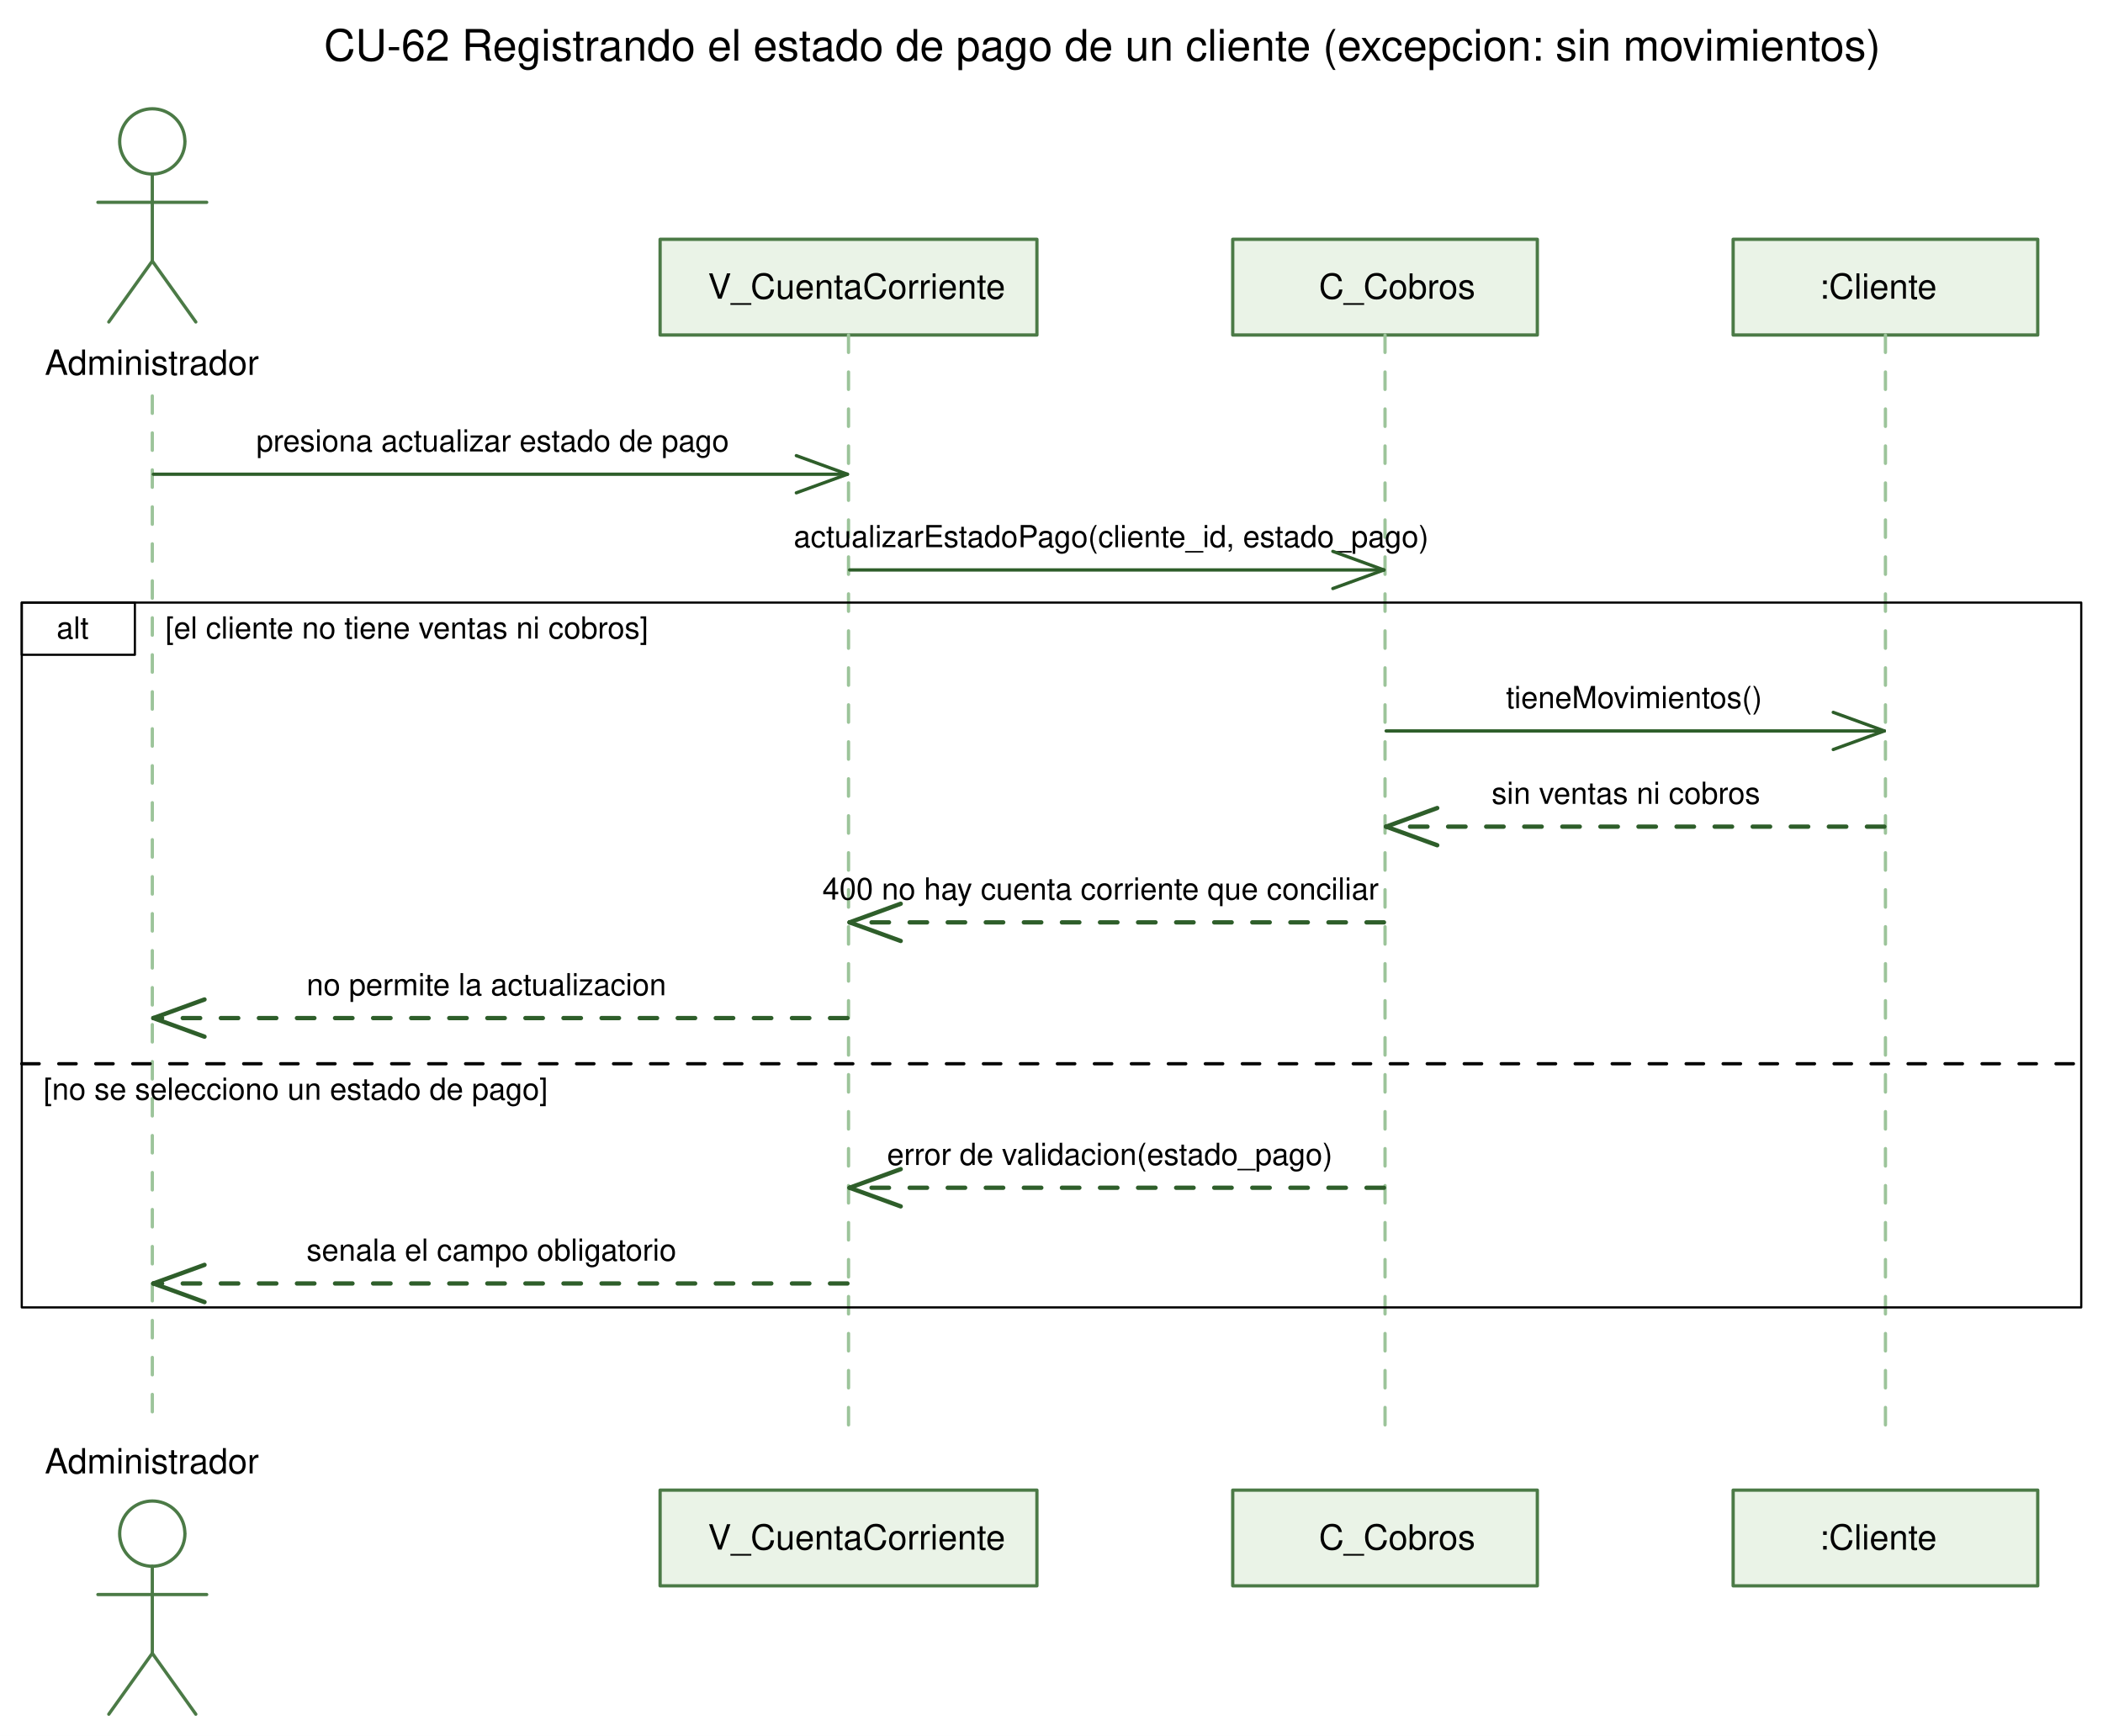
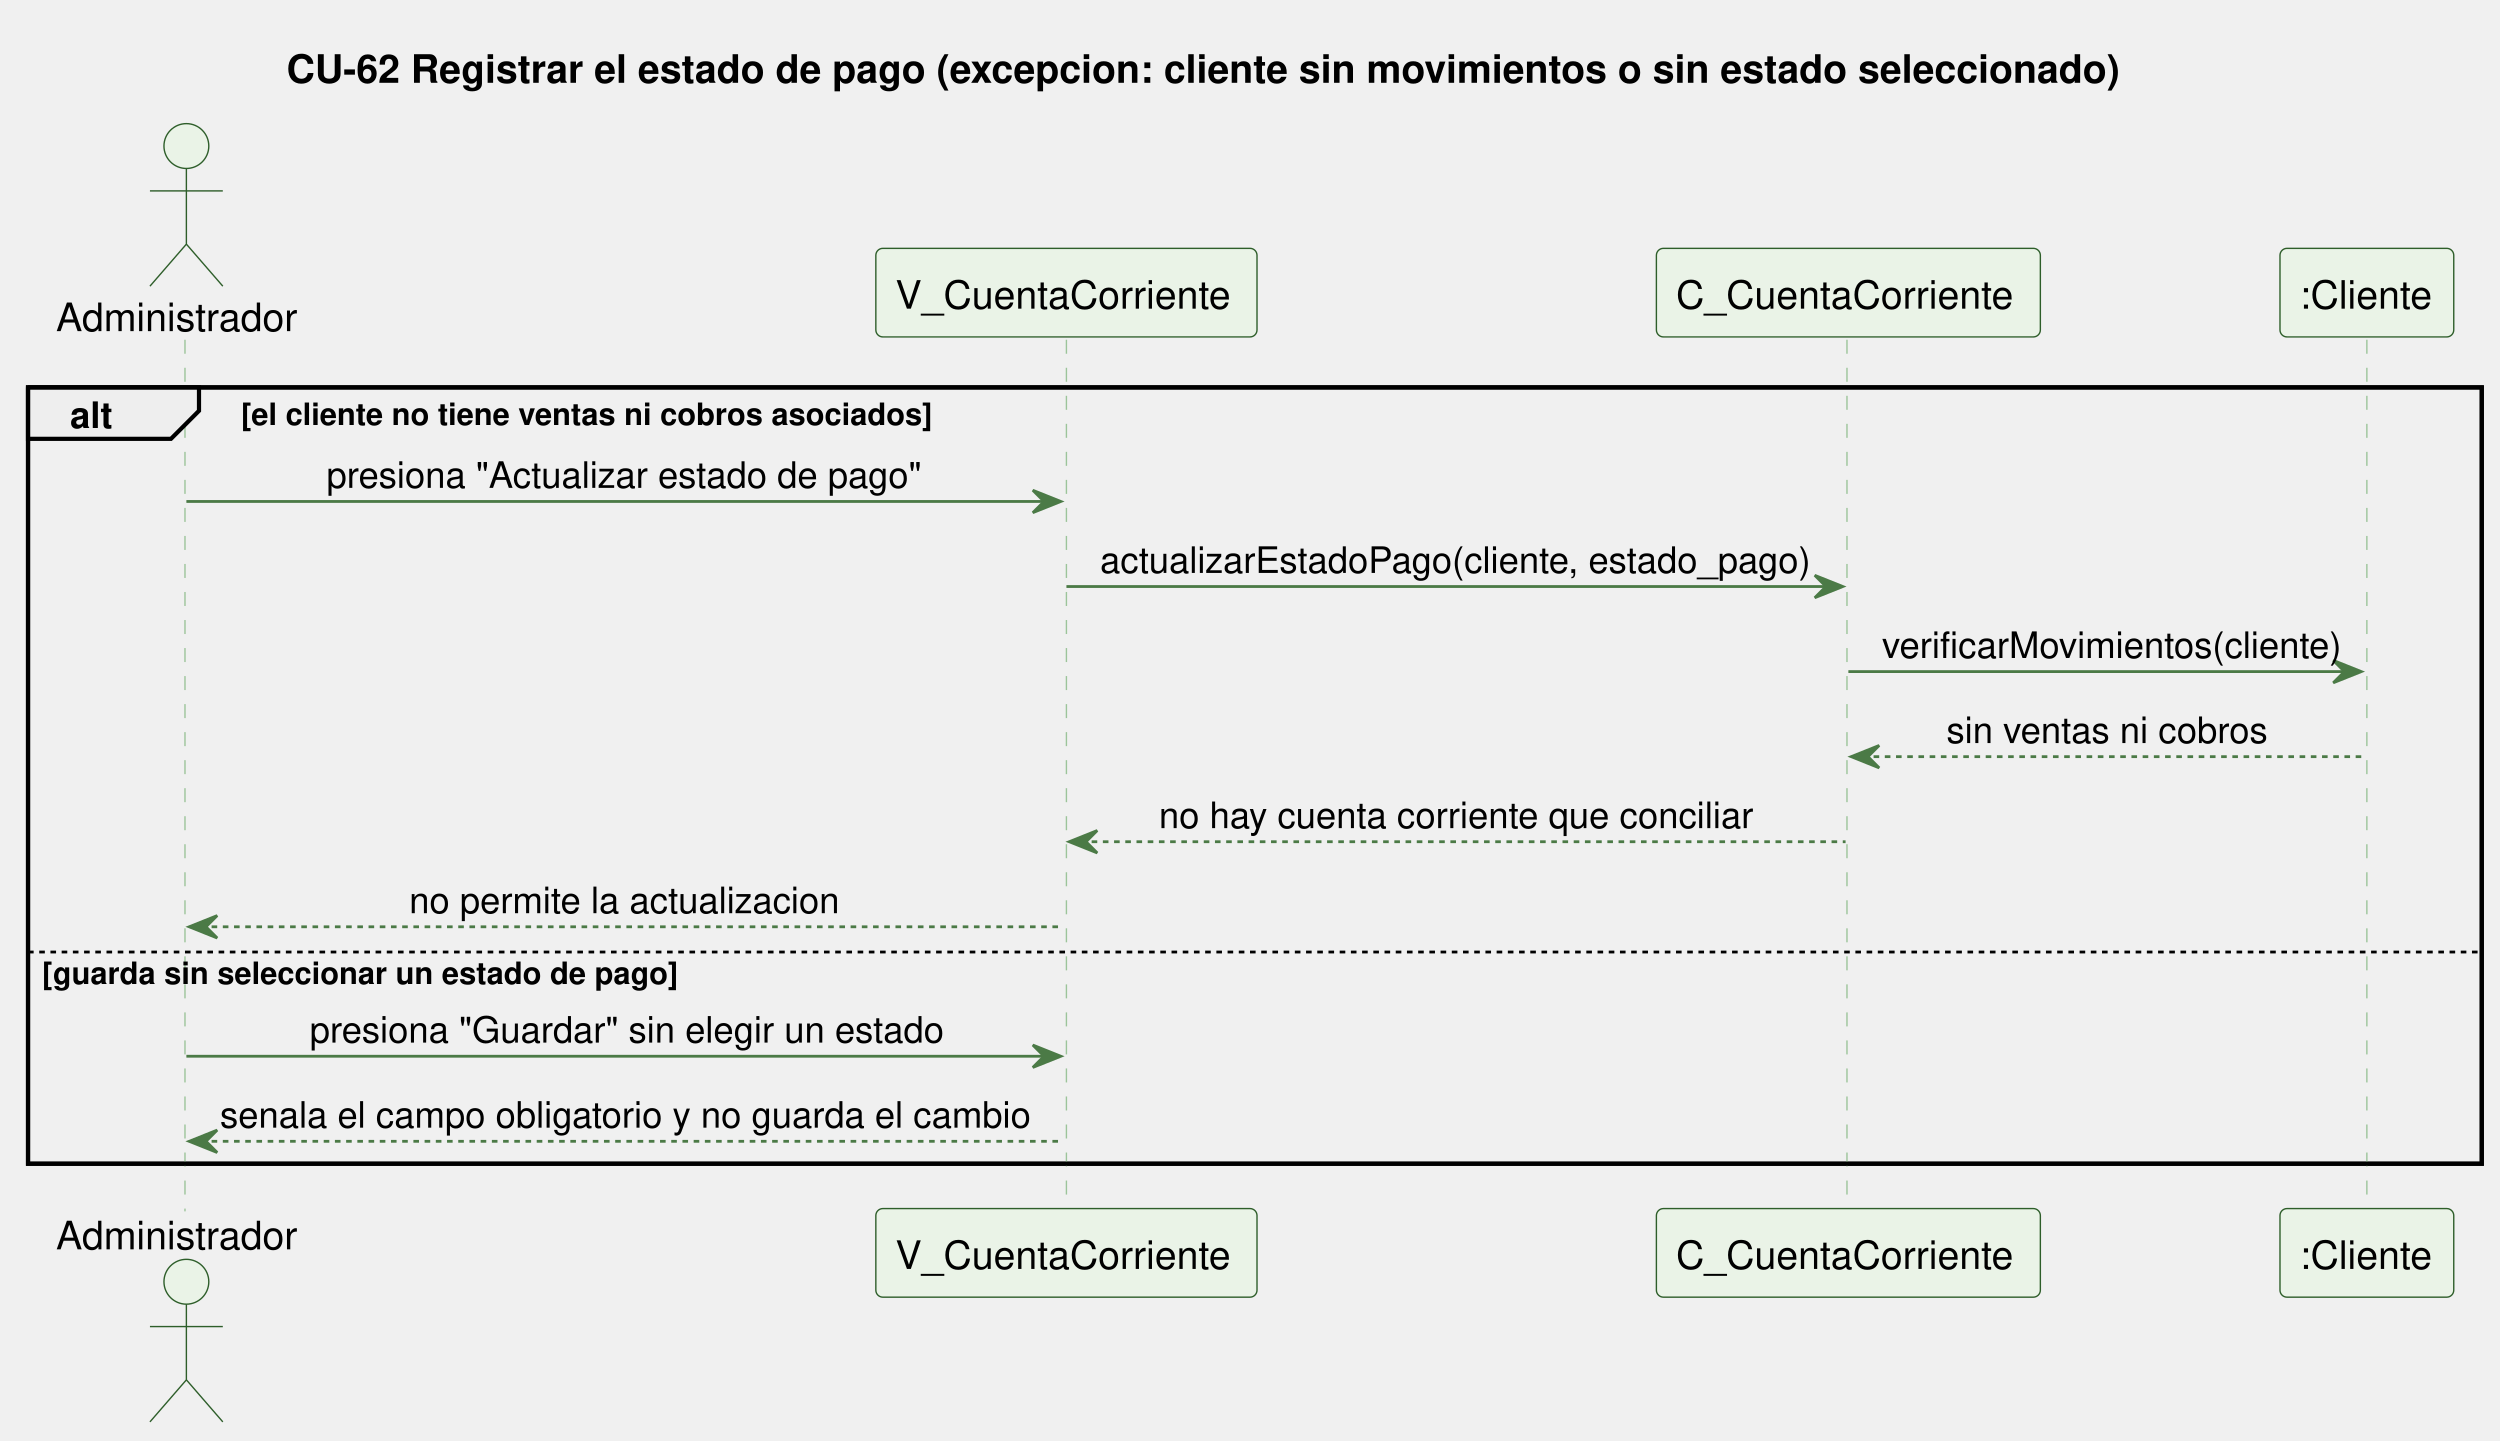
- <svg xmlns="http://www.w3.org/2000/svg" version="1.1" viewBox="0 0 966.6 798" width="966.6" height="798">
-   <defs>
-     <style class="style-fonts">
-       </style>
-   </defs>
-   <rect x="0" y="0" width="966.6" height="798" fill="#ffffff" />
-   <g transform="translate(148.9 10) rotate(0 359.0869 12.5)">
-     <text x="0" y="17.9" font-family="Helvetica, Segoe UI Emoji" font-size="20px" fill="#000000" text-anchor="start" style="white-space: pre;" direction="ltr" dominant-baseline="alphabetic">CU-62 Registrando el estado de pago de un cliente (excepcion: sin movimientos)</text>
-   </g>
-   <g stroke-linecap="round" transform="translate(55 50) rotate(0 15 15)">
-     <path d="M30 15 C30 15.87, 29.92 16.75, 29.77 17.6 C29.62 18.46, 29.39 19.31, 29.1 20.13 C28.8 20.95, 28.42 21.75, 27.99 22.5 C27.56 23.25, 27.05 23.98, 26.49 24.64 C25.93 25.31, 25.31 25.93, 24.64 26.49 C23.98 27.05, 23.25 27.56, 22.5 27.99 C21.75 28.42, 20.95 28.8, 20.13 29.1 C19.31 29.39, 18.46 29.62, 17.6 29.77 C16.75 29.92, 15.87 30, 15 30 C14.13 30, 13.25 29.92, 12.4 29.77 C11.54 29.62, 10.69 29.39, 9.87 29.1 C9.05 28.8, 8.25 28.42, 7.5 27.99 C6.75 27.56, 6.02 27.05, 5.36 26.49 C4.69 25.93, 4.07 25.31, 3.51 24.64 C2.95 23.98, 2.44 23.25, 2.01 22.5 C1.58 21.75, 1.2 20.95, 0.9 20.13 C0.61 19.31, 0.38 18.46, 0.23 17.6 C0.08 16.75, 0 15.87, 0 15 C0 14.13, 0.08 13.25, 0.23 12.4 C0.38 11.54, 0.61 10.69, 0.9 9.87 C1.2 9.05, 1.58 8.25, 2.01 7.5 C2.44 6.75, 2.95 6.02, 3.51 5.36 C4.07 4.69, 4.69 4.07, 5.36 3.51 C6.02 2.95, 6.75 2.44, 7.5 2.01 C8.25 1.58, 9.05 1.2, 9.87 0.9 C10.69 0.61, 11.54 0.38, 12.4 0.23 C13.25 0.08, 14.13 0, 15 0 C15.87 0, 16.75 0.08, 17.6 0.23 C18.46 0.38, 19.31 0.61, 20.13 0.9 C20.95 1.2, 21.75 1.58, 22.5 2.01 C23.25 2.44, 23.98 2.95, 24.64 3.51 C25.31 4.07, 25.93 4.69, 26.49 5.36 C27.05 6.02, 27.56 6.75, 27.99 7.5 C28.42 8.25, 28.8 9.05, 29.1 9.87 C29.39 10.69, 29.62 11.54, 29.77 12.4 C29.92 13.25, 29.96 14.57, 30 15 C30.04 15.43, 30.04 14.57, 30 15" stroke="#4B7A46" stroke-width="1.5" fill="none" />
-   </g>
-   <g stroke-linecap="round">
-     <g transform="translate(70 80) rotate(0 0.005 20)">
-       <path d="M0 0 C0 8.66, 0 17.32, 0.01 40 M0 0 C0 12.48, 0.01 24.96, 0.01 40" stroke="#4B7A46" stroke-width="1.5" fill="none" />
-     </g>
-   </g>
-   <mask />
-   <g stroke-linecap="round">
-     <g transform="translate(45 93) rotate(0 25 0)">
-       <path d="M0 0 C13.91 0, 27.83 0, 50 0 M0 0 C17.12 0, 34.25 0, 50 0" stroke="#4B7A46" stroke-width="1.5" fill="none" />
-     </g>
-   </g>
-   <mask />
-   <g stroke-linecap="round">
-     <g transform="translate(50 148) rotate(0 10 -14)">
-       <path d="M0 0 C7.69 -10.77, 15.38 -21.54, 20 -28 M0 0 C6.71 -9.39, 13.41 -18.78, 20 -28" stroke="#4B7A46" stroke-width="1.5" fill="none" />
-     </g>
-   </g>
-   <mask />
-   <g stroke-linecap="round">
-     <g transform="translate(70 120) rotate(0 10 14)">
-       <path d="M0 0 C4.14 5.8, 8.29 11.6, 20 28 M0 0 C7.06 9.89, 14.13 19.78, 20 28" stroke="#4B7A46" stroke-width="1.5" fill="none" />
-     </g>
-   </g>
-   <mask />
-   <g transform="translate(20.6 158) rotate(0 49.35156 10)">
-     <text x="0" y="14.32" font-family="Helvetica, Segoe UI Emoji" font-size="16px" fill="#000000" text-anchor="start" style="white-space: pre;" direction="ltr" dominant-baseline="alphabetic">Administrador</text>
-   </g>
-   <g stroke-linecap="round" transform="translate(303.4 110) rotate(0 86.6 22)">
-     <path d="M0 0 L173.2 0 L173.2 44 L0 44" stroke="none" stroke-width="0" fill="#EAF3E7" />
-     <path d="M0 0 C54.69 0, 109.38 0, 173.2 0 M0 0 C44.77 0, 89.54 0, 173.2 0 M173.2 0 C173.2 9.64, 173.2 19.27, 173.2 44 M173.2 0 C173.2 10.82, 173.2 21.65, 173.2 44 M173.2 44 C124.49 44, 75.77 44, 0 44 M173.2 44 C135.9 44, 98.6 44, 0 44 M0 44 C0 27.19, 0 10.37, 0 0 M0 44 C0 27.59, 0 11.17, 0 0" stroke="#4B7A46" stroke-width="1.5" fill="none" />
-   </g>
-   <g transform="translate(325.4 123) rotate(0 68.48438 10)">
-     <text x="0" y="14.32" font-family="Helvetica, Segoe UI Emoji" font-size="16px" fill="#000000" text-anchor="start" style="white-space: pre;" direction="ltr" dominant-baseline="alphabetic">V_CuentaCorriente</text>
-   </g>
-   <g stroke-linecap="round" transform="translate(566.6 110) rotate(0 70 22)">
-     <path d="M0 0 L140 0 L140 44 L0 44" stroke="none" stroke-width="0" fill="#EAF3E7" />
-     <path d="M0 0 C45 0, 90.01 0, 140 0 M0 0 C40.88 0, 81.76 0, 140 0 M140 0 C140 12.46, 140 24.92, 140 44 M140 0 C140 15.22, 140 30.45, 140 44 M140 44 C89.67 44, 39.33 44, 0 44 M140 44 C92.82 44, 45.65 44, 0 44 M0 44 C0 31.14, 0 18.28, 0 0 M0 44 C0 30.97, 0 17.94, 0 0" stroke="#4B7A46" stroke-width="1.5" fill="none" />
-   </g>
-   <g transform="translate(606.2 123) rotate(0 36.01562 10)">
-     <text x="0" y="14.32" font-family="Helvetica, Segoe UI Emoji" font-size="16px" fill="#000000" text-anchor="start" style="white-space: pre;" direction="ltr" dominant-baseline="alphabetic">C_Cobros</text>
-   </g>
-   <g stroke-linecap="round" transform="translate(796.6 110) rotate(0 70 22)">
-     <path d="M0 0 L140 0 L140 44 L0 44" stroke="none" stroke-width="0" fill="#EAF3E7" />
-     <path d="M0 0 C31.6 0, 63.21 0, 140 0 M0 0 C37.47 0, 74.95 0, 140 0 M140 0 C140 16.61, 140 33.22, 140 44 M140 0 C140 10.16, 140 20.33, 140 44 M140 44 C107.03 44, 74.06 44, 0 44 M140 44 C99.52 44, 59.05 44, 0 44 M0 44 C0 27.77, 0 11.55, 0 0 M0 44 C0 26.7, 0 9.39, 0 0" stroke="#4B7A46" stroke-width="1.5" fill="none" />
-   </g>
-   <g transform="translate(836.2 123) rotate(0 27.125 10)">
-     <text x="0" y="14.32" font-family="Helvetica, Segoe UI Emoji" font-size="16px" fill="#000000" text-anchor="start" style="white-space: pre;" direction="ltr" dominant-baseline="alphabetic">:Cliente</text>
-   </g>
-   <g stroke-linecap="round">
-     <g transform="translate(70 182) rotate(0 0.005 236.5)">
-       <path d="M0 0 C0 126.54, 0.01 253.07, 0.01 473" stroke="#9CC49A" stroke-width="1.5" fill="none" stroke-dasharray="8 9" />
-     </g>
-   </g>
-   <mask />
-   <g stroke-linecap="round">
-     <g transform="translate(390 154) rotate(0 0.005 250.5)">
-       <path d="M0 0 C0 165.4, 0.01 330.8, 0.01 501" stroke="#9CC49A" stroke-width="1.5" fill="none" stroke-dasharray="8 9" />
-     </g>
-   </g>
-   <mask />
-   <g stroke-linecap="round">
-     <g transform="translate(636.6 154) rotate(0 0.005 250.5)">
-       <path d="M0 0 C0 140.52, 0.01 281.04, 0.01 501" stroke="#9CC49A" stroke-width="1.5" fill="none" stroke-dasharray="8 9" />
-     </g>
-   </g>
-   <mask />
-   <g stroke-linecap="round">
-     <g transform="translate(866.6 154) rotate(0 0.005 250.5)">
-       <path d="M0 0 C0 143.92, 0.01 287.84, 0.01 501" stroke="#9CC49A" stroke-width="1.5" fill="none" stroke-dasharray="8 9" />
-     </g>
-   </g>
-   <mask />
-   <g transform="translate(117.8 195) rotate(0 108.9648 8.75)">
-     <text x="0" y="12.53" font-family="Helvetica, Segoe UI Emoji" font-size="14px" fill="#000000" text-anchor="start" style="white-space: pre;" direction="ltr" dominant-baseline="alphabetic">presiona actualizar estado de pago</text>
-   </g>
-   <g stroke-linecap="round">
-     <g transform="translate(70.5 218) rotate(0 159.5 0)">
-       <path d="M0 0 C76.55 0, 153.09 0, 319 0 M0 0 C82.97 0, 165.93 0, 319 0" stroke="#2E5E2A" stroke-width="1.5" fill="none" />
-     </g>
-     <g transform="translate(70.5 218) rotate(0 159.5 0)">
-       <path d="M295.51 8.55 C301.14 6.5, 306.78 4.45, 319 0 M295.51 8.55 C301.62 6.33, 307.73 4.1, 319 0" stroke="#2E5E2A" stroke-width="1.5" fill="none" />
-     </g>
-     <g transform="translate(70.5 218) rotate(0 159.5 0)">
-       <path d="M295.51 -8.55 C301.14 -6.5, 306.78 -4.45, 319 0 M295.51 -8.55 C301.62 -6.33, 307.73 -4.1, 319 0" stroke="#2E5E2A" stroke-width="1.5" fill="none" />
-     </g>
-   </g>
-   <mask />
-   <g transform="translate(364.8 239) rotate(0 146.7095 8.75)">
-     <text x="0" y="12.53" font-family="Helvetica, Segoe UI Emoji" font-size="14px" fill="#000000" text-anchor="start" style="white-space: pre;" direction="ltr" dominant-baseline="alphabetic">actualizarEstadoPago(cliente_id, estado_pago)</text>
-   </g>
-   <g stroke-linecap="round">
-     <g transform="translate(390.5 262) rotate(0 122.8 0)">
-       <path d="M0 0 C96.35 0, 192.71 0, 245.6 0 M0 0 C65.57 0, 131.15 0, 245.6 0" stroke="#2E5E2A" stroke-width="1.5" fill="none" />
-     </g>
-     <g transform="translate(390.5 262) rotate(0 122.8 0)">
-       <path d="M222.11 8.55 C231.32 5.2, 240.54 1.84, 245.6 0 M222.11 8.55 C228.38 6.27, 234.65 3.98, 245.6 0" stroke="#2E5E2A" stroke-width="1.5" fill="none" />
-     </g>
-     <g transform="translate(390.5 262) rotate(0 122.8 0)">
-       <path d="M222.11 -8.55 C231.32 -5.2, 240.54 -1.84, 245.6 0 M222.11 -8.55 C228.38 -6.27, 234.65 -3.98, 245.6 0" stroke="#2E5E2A" stroke-width="1.5" fill="none" />
-     </g>
-   </g>
-   <mask />
-   <g stroke-linecap="round" transform="translate(10 277) rotate(0 473.3 162)">
-     <path d="M0 0 C246.32 0, 492.64 0, 946.6 0 M0 0 C348.96 0, 697.92 0, 946.6 0 M946.6 0 C946.6 69.25, 946.6 138.51, 946.6 324 M946.6 0 C946.6 88.07, 946.6 176.13, 946.6 324 M946.6 324 C640.65 324, 334.71 324, 0 324 M946.6 324 C603.09 324, 259.58 324, 0 324 M0 324 C0 209.33, 0 94.66, 0 0 M0 324 C0 243.95, 0 163.89, 0 0" stroke="#000000" stroke-width="1" fill="none" />
-   </g>
-   <g stroke-linecap="round" transform="translate(10 277) rotate(0 26 12)">
-     <path d="M0 0 C19.75 0, 39.5 0, 52 0 M0 0 C14.8 0, 29.6 0, 52 0 M52 0 C52 9.17, 52 18.34, 52 24 M52 0 C52 6.79, 52 13.58, 52 24 M52 24 C36.01 24, 20.02 24, 0 24 M52 24 C32.35 24, 12.7 24, 0 24 M0 24 C0 16.59, 0 9.18, 0 0 M0 24 C0 15.23, 0 6.45, 0 0" stroke="#000000" stroke-width="1" fill="none" />
-   </g>
-   <g transform="translate(26 281) rotate(0 7.393066 8.75)">
-     <text x="0" y="12.53" font-family="Helvetica, Segoe UI Emoji" font-size="14px" fill="#000000" text-anchor="start" style="white-space: pre;" direction="ltr" dominant-baseline="alphabetic">alt</text>
-   </g>
-   <g transform="translate(76 281) rotate(0 111.2891 8.75)">
-     <text x="0" y="12.53" font-family="Helvetica, Segoe UI Emoji" font-size="14px" fill="#000000" text-anchor="start" style="white-space: pre;" direction="ltr" dominant-baseline="alphabetic">[el cliente no tiene ventas ni cobros]</text>
-   </g>
-   <g transform="translate(692.2 313) rotate(0 59.13086 8.75)">
-     <text x="0" y="12.53" font-family="Helvetica, Segoe UI Emoji" font-size="14px" fill="#000000" text-anchor="start" style="white-space: pre;" direction="ltr" dominant-baseline="alphabetic">tieneMovimientos()</text>
-   </g>
-   <g stroke-linecap="round">
-     <g transform="translate(637.1 336) rotate(0 114.5 0)">
-       <path d="M0 0 C80.18 0, 160.36 0, 229 0 M0 0 C62.32 0, 124.65 0, 229 0" stroke="#2E5E2A" stroke-width="1.5" fill="none" />
-     </g>
-     <g transform="translate(637.1 336) rotate(0 114.5 0)">
-       <path d="M205.51 8.55 C213.73 5.56, 221.96 2.56, 229 0 M205.51 8.55 C211.9 6.22, 218.29 3.9, 229 0" stroke="#2E5E2A" stroke-width="1.5" fill="none" />
-     </g>
-     <g transform="translate(637.1 336) rotate(0 114.5 0)">
-       <path d="M205.51 -8.55 C213.73 -5.56, 221.96 -2.56, 229 0 M205.51 -8.55 C211.9 -6.22, 218.29 -3.9, 229 0" stroke="#2E5E2A" stroke-width="1.5" fill="none" />
-     </g>
-   </g>
-   <mask />
-   <g transform="translate(685.6 357) rotate(0 61.86523 8.75)">
-     <text x="0" y="12.53" font-family="Helvetica, Segoe UI Emoji" font-size="14px" fill="#000000" text-anchor="start" style="white-space: pre;" direction="ltr" dominant-baseline="alphabetic">sin ventas ni cobros</text>
-   </g>
-   <g stroke-linecap="round">
-     <g transform="translate(866.1 380) rotate(0 -114.5 0)">
-       <path d="M0 0 C-59.17 0, -118.34 0, -229 0" stroke="#2E5E2A" stroke-width="2" fill="none" stroke-dasharray="8 9.5" />
-     </g>
-     <g transform="translate(866.1 380) rotate(0 -114.5 0)">
-       <path d="M-205.51 -8.55 C-211.58 -6.34, -217.65 -4.13, -229 0" stroke="#2E5E2A" stroke-width="2" fill="none" />
-     </g>
-     <g transform="translate(866.1 380) rotate(0 -114.5 0)">
-       <path d="M-205.51 8.55 C-211.58 6.34, -217.65 4.13, -229 0" stroke="#2E5E2A" stroke-width="2" fill="none" />
-     </g>
-   </g>
-   <mask />
-   <g transform="translate(378 401) rotate(0 128.0269 8.75)">
-     <text x="0" y="12.53" font-family="Helvetica, Segoe UI Emoji" font-size="14px" fill="#000000" text-anchor="start" style="white-space: pre;" direction="ltr" dominant-baseline="alphabetic">400 no hay cuenta corriente que conciliar</text>
-   </g>
-   <g stroke-linecap="round">
-     <g transform="translate(636.1 424) rotate(0 -122.8 0)">
-       <path d="M0 0 C-66.8 0, -133.61 0, -245.6 0" stroke="#2E5E2A" stroke-width="2" fill="none" stroke-dasharray="8 9.5" />
-     </g>
-     <g transform="translate(636.1 424) rotate(0 -122.8 0)">
-       <path d="M-222.11 -8.55 C-228.5 -6.22, -234.89 -3.9, -245.6 0" stroke="#2E5E2A" stroke-width="2" fill="none" />
-     </g>
-     <g transform="translate(636.1 424) rotate(0 -122.8 0)">
-       <path d="M-222.11 8.55 C-228.5 6.22, -234.89 3.9, -245.6 0" stroke="#2E5E2A" stroke-width="2" fill="none" />
-     </g>
-   </g>
-   <mask />
-   <g transform="translate(140.9 445) rotate(0 82.87891 8.75)">
-     <text x="0" y="12.53" font-family="Helvetica, Segoe UI Emoji" font-size="14px" fill="#000000" text-anchor="start" style="white-space: pre;" direction="ltr" dominant-baseline="alphabetic">no permite la actualizacion</text>
-   </g>
-   <g stroke-linecap="round">
-     <g transform="translate(389.5 468) rotate(0 -159.5 0)">
-       <path d="M0 0 C-91.28 0, -182.56 0, -319 0" stroke="#2E5E2A" stroke-width="2" fill="none" stroke-dasharray="8 9.5" />
-     </g>
-     <g transform="translate(389.5 468) rotate(0 -159.5 0)">
-       <path d="M-295.51 -8.55 C-302.23 -6.1, -308.95 -3.66, -319 0" stroke="#2E5E2A" stroke-width="2" fill="none" />
-     </g>
-     <g transform="translate(389.5 468) rotate(0 -159.5 0)">
-       <path d="M-295.51 8.55 C-302.23 6.1, -308.95 3.66, -319 0" stroke="#2E5E2A" stroke-width="2" fill="none" />
-     </g>
-   </g>
-   <mask />
-   <g stroke-linecap="round">
-     <g transform="translate(10 489) rotate(0 473.3 0)">
-       <path d="M0 0 C338.31 0, 676.62 0, 946.6 0" stroke="#000000" stroke-width="1.5" fill="none" stroke-dasharray="8 9" />
-     </g>
-   </g>
-   <mask />
-   <g transform="translate(20 493) rotate(0 115.9751 8.75)">
-     <text x="0" y="12.53" font-family="Helvetica, Segoe UI Emoji" font-size="14px" fill="#000000" text-anchor="start" style="white-space: pre;" direction="ltr" dominant-baseline="alphabetic">[no se selecciono un estado de pago]</text>
-   </g>
-   <g transform="translate(407.7 523) rotate(0 102.7305 8.75)">
-     <text x="0" y="12.53" font-family="Helvetica, Segoe UI Emoji" font-size="14px" fill="#000000" text-anchor="start" style="white-space: pre;" direction="ltr" dominant-baseline="alphabetic">error de validacion(estado_pago)</text>
-   </g>
-   <g stroke-linecap="round">
-     <g transform="translate(636.1 546) rotate(0 -122.8 0)">
-       <path d="M0 0 C-51.49 0, -102.98 0, -245.6 0" stroke="#2E5E2A" stroke-width="2" fill="none" stroke-dasharray="8 9.5" />
-     </g>
-     <g transform="translate(636.1 546) rotate(0 -122.8 0)">
-       <path d="M-222.11 -8.55 C-227.03 -6.76, -231.96 -4.97, -245.6 0" stroke="#2E5E2A" stroke-width="2" fill="none" />
-     </g>
-     <g transform="translate(636.1 546) rotate(0 -122.8 0)">
-       <path d="M-222.11 8.55 C-227.03 6.76, -231.96 4.97, -245.6 0" stroke="#2E5E2A" stroke-width="2" fill="none" />
-     </g>
-   </g>
-   <mask />
-   <g transform="translate(140.9 567) rotate(0 85.22021 8.75)">
-     <text x="0" y="12.53" font-family="Helvetica, Segoe UI Emoji" font-size="14px" fill="#000000" text-anchor="start" style="white-space: pre;" direction="ltr" dominant-baseline="alphabetic">senala el campo obligatorio</text>
-   </g>
-   <g stroke-linecap="round">
-     <g transform="translate(389.5 590) rotate(0 -159.5 0)">
-       <path d="M0 0 C-105.71 0, -211.42 0, -319 0" stroke="#2E5E2A" stroke-width="2" fill="none" stroke-dasharray="8 9.5" />
-     </g>
-     <g transform="translate(389.5 590) rotate(0 -159.5 0)">
-       <path d="M-295.51 -8.55 C-303.29 -5.72, -311.08 -2.88, -319 0" stroke="#2E5E2A" stroke-width="2" fill="none" />
-     </g>
-     <g transform="translate(389.5 590) rotate(0 -159.5 0)">
-       <path d="M-295.51 8.55 C-303.29 5.72, -311.08 2.88, -319 0" stroke="#2E5E2A" stroke-width="2" fill="none" />
-     </g>
-   </g>
-   <mask />
-   <g transform="translate(20.6 663) rotate(0 49.35156 10)">
-     <text x="0" y="14.32" font-family="Helvetica, Segoe UI Emoji" font-size="16px" fill="#000000" text-anchor="start" style="white-space: pre;" direction="ltr" dominant-baseline="alphabetic">Administrador</text>
-   </g>
-   <g stroke-linecap="round" transform="translate(55 690) rotate(0 15 15)">
-     <path d="M30 15 C30 15.87, 29.92 16.75, 29.77 17.6 C29.62 18.46, 29.39 19.31, 29.1 20.13 C28.8 20.95, 28.42 21.75, 27.99 22.5 C27.56 23.25, 27.05 23.98, 26.49 24.64 C25.93 25.31, 25.31 25.93, 24.64 26.49 C23.98 27.05, 23.25 27.56, 22.5 27.99 C21.75 28.42, 20.95 28.8, 20.13 29.1 C19.31 29.39, 18.46 29.62, 17.6 29.77 C16.75 29.92, 15.87 30, 15 30 C14.13 30, 13.25 29.92, 12.4 29.77 C11.54 29.62, 10.69 29.39, 9.87 29.1 C9.05 28.8, 8.25 28.42, 7.5 27.99 C6.75 27.56, 6.02 27.05, 5.36 26.49 C4.69 25.93, 4.07 25.31, 3.51 24.64 C2.95 23.98, 2.44 23.25, 2.01 22.5 C1.58 21.75, 1.2 20.95, 0.9 20.13 C0.61 19.31, 0.38 18.46, 0.23 17.6 C0.08 16.75, 0 15.87, 0 15 C0 14.13, 0.08 13.25, 0.23 12.4 C0.38 11.54, 0.61 10.69, 0.9 9.87 C1.2 9.05, 1.58 8.25, 2.01 7.5 C2.44 6.75, 2.95 6.02, 3.51 5.36 C4.07 4.69, 4.69 4.07, 5.36 3.51 C6.02 2.95, 6.75 2.44, 7.5 2.01 C8.25 1.58, 9.05 1.2, 9.87 0.9 C10.69 0.61, 11.54 0.38, 12.4 0.23 C13.25 0.08, 14.13 0, 15 0 C15.87 0, 16.75 0.08, 17.6 0.23 C18.46 0.38, 19.31 0.61, 20.13 0.9 C20.95 1.2, 21.75 1.58, 22.5 2.01 C23.25 2.44, 23.98 2.95, 24.64 3.51 C25.31 4.07, 25.93 4.69, 26.49 5.36 C27.05 6.02, 27.56 6.75, 27.99 7.5 C28.42 8.25, 28.8 9.05, 29.1 9.87 C29.39 10.69, 29.62 11.54, 29.77 12.4 C29.92 13.25, 29.96 14.57, 30 15 C30.04 15.43, 30.04 14.57, 30 15" stroke="#4B7A46" stroke-width="1.5" fill="none" />
-   </g>
-   <g stroke-linecap="round">
-     <g transform="translate(70 720) rotate(0 0.005 20)">
-       <path d="M0 0 C0 13.87, 0.01 27.73, 0.01 40 M0 0 C0 8.73, 0 17.46, 0.01 40" stroke="#4B7A46" stroke-width="1.5" fill="none" />
-     </g>
-   </g>
-   <mask />
-   <g stroke-linecap="round">
-     <g transform="translate(45 733) rotate(0 25 0)">
-       <path d="M0 0 C14.94 0, 29.87 0, 50 0 M0 0 C19.52 0, 39.03 0, 50 0" stroke="#4B7A46" stroke-width="1.5" fill="none" />
-     </g>
-   </g>
-   <mask />
-   <g stroke-linecap="round">
-     <g transform="translate(50 788) rotate(0 10 -14)">
-       <path d="M0 0 C7.29 -10.2, 14.57 -20.4, 20 -28 M0 0 C4.11 -5.75, 8.22 -11.51, 20 -28" stroke="#4B7A46" stroke-width="1.5" fill="none" />
-     </g>
-   </g>
-   <mask />
-   <g stroke-linecap="round">
-     <g transform="translate(70 760) rotate(0 10 14)">
-       <path d="M0 0 C6.76 9.46, 13.52 18.92, 20 28 M0 0 C4.31 6.04, 8.63 12.08, 20 28" stroke="#4B7A46" stroke-width="1.5" fill="none" />
-     </g>
-   </g>
-   <mask />
-   <g stroke-linecap="round" transform="translate(303.4 685) rotate(0 86.6 22)">
-     <path d="M0 0 L173.2 0 L173.2 44 L0 44" stroke="none" stroke-width="0" fill="#EAF3E7" />
-     <path d="M0 0 C41.02 0, 82.05 0, 173.2 0 M0 0 C43.94 0, 87.89 0, 173.2 0 M173.2 0 C173.2 16.61, 173.2 33.22, 173.2 44 M173.2 0 C173.2 15.19, 173.2 30.39, 173.2 44 M173.2 44 C114.86 44, 56.53 44, 0 44 M173.2 44 C120.14 44, 67.07 44, 0 44 M0 44 C0 34.87, 0 25.73, 0 0 M0 44 C0 30.81, 0 17.62, 0 0" stroke="#4B7A46" stroke-width="1.5" fill="none" />
-   </g>
-   <g transform="translate(325.4 698) rotate(0 68.48438 10)">
-     <text x="0" y="14.32" font-family="Helvetica, Segoe UI Emoji" font-size="16px" fill="#000000" text-anchor="start" style="white-space: pre;" direction="ltr" dominant-baseline="alphabetic">V_CuentaCorriente</text>
-   </g>
-   <g stroke-linecap="round" transform="translate(566.6 685) rotate(0 70 22)">
-     <path d="M0 0 L140 0 L140 44 L0 44" stroke="none" stroke-width="0" fill="#EAF3E7" />
-     <path d="M0 0 C35.92 0, 71.84 0, 140 0 M0 0 C30.29 0, 60.58 0, 140 0 M140 0 C140 9.71, 140 19.42, 140 44 M140 0 C140 15.62, 140 31.23, 140 44 M140 44 C109.33 44, 78.66 44, 0 44 M140 44 C88.94 44, 37.87 44, 0 44 M0 44 C0 27.55, 0 11.09, 0 0 M0 44 C0 32.81, 0 21.63, 0 0" stroke="#4B7A46" stroke-width="1.5" fill="none" />
-   </g>
-   <g transform="translate(606.2 698) rotate(0 36.01562 10)">
-     <text x="0" y="14.32" font-family="Helvetica, Segoe UI Emoji" font-size="16px" fill="#000000" text-anchor="start" style="white-space: pre;" direction="ltr" dominant-baseline="alphabetic">C_Cobros</text>
-   </g>
-   <g stroke-linecap="round" transform="translate(796.6 685) rotate(0 70 22)">
-     <path d="M0 0 L140 0 L140 44 L0 44" stroke="none" stroke-width="0" fill="#EAF3E7" />
-     <path d="M0 0 C35.59 0, 71.19 0, 140 0 M0 0 C40.07 0, 80.15 0, 140 0 M140 0 C140 12.61, 140 25.22, 140 44 M140 0 C140 9.69, 140 19.38, 140 44 M140 44 C101.26 44, 62.53 44, 0 44 M140 44 C96.31 44, 52.61 44, 0 44 M0 44 C0 31.91, 0 19.82, 0 0 M0 44 C0 30.55, 0 17.1, 0 0" stroke="#4B7A46" stroke-width="1.5" fill="none" />
-   </g>
-   <g transform="translate(836.2 698) rotate(0 27.125 10)">
-     <text x="0" y="14.32" font-family="Helvetica, Segoe UI Emoji" font-size="16px" fill="#000000" text-anchor="start" style="white-space: pre;" direction="ltr" dominant-baseline="alphabetic">:Cliente</text>
+ <svg xmlns="http://www.w3.org/2000/svg" contentStyleType="text/css" height="514px" preserveAspectRatio="none" style="width:892px;height:514px;background:#FFFFFF;" version="1.1" viewBox="0 0 892 514" width="892px" zoomAndPan="magnify">
+   <defs />
+   <g>
+     <text fill="#000000" font-family="Helvetica" font-size="14" font-weight="bold" lengthAdjust="spacing" textLength="690" x="102.25" y="29.533">CU-62 Registrar el estado de pago (excepcion: cliente sin movimientos o sin estado seleccionado)</text>
+     <rect fill="none" height="277" style="stroke:#000000;stroke-width:1.5;" width="875.5" x="10" y="138.219" />
+     <line style="stroke:#9CC49A;stroke-width:0.5;stroke-dasharray:5.0,5.0;" x1="66" x2="66" y1="121.219" y2="432.219" />
+     <line style="stroke:#9CC49A;stroke-width:0.5;stroke-dasharray:5.0,5.0;" x1="380.5" x2="380.5" y1="121.219" y2="432.219" />
+     <line style="stroke:#9CC49A;stroke-width:0.5;stroke-dasharray:5.0,5.0;" x1="659" x2="659" y1="121.219" y2="432.219" />
+     <line style="stroke:#9CC49A;stroke-width:0.5;stroke-dasharray:5.0,5.0;" x1="844.5" x2="844.5" y1="121.219" y2="432.219" />
+     <text fill="#000000" font-family="Helvetica" font-size="14" lengthAdjust="spacing" textLength="87" x="20" y="118.143">Administrador</text>
+     <ellipse cx="66.5" cy="52.109" fill="#EAF3E7" rx="8" ry="8" style="stroke:#2E5E2A;stroke-width:0.5;" />
+     <path d="M66.5,60.109 L66.5,87.109 M53.5,68.109 L79.5,68.109 M66.5,87.109 L53.5,102.109 M66.5,87.109 L79.5,102.109 " fill="none" style="stroke:#2E5E2A;stroke-width:0.5;" />
+     <text fill="#000000" font-family="Helvetica" font-size="14" lengthAdjust="spacing" textLength="87" x="20" y="445.752">Administrador</text>
+     <ellipse cx="66.5" cy="457.328" fill="#EAF3E7" rx="8" ry="8" style="stroke:#2E5E2A;stroke-width:0.5;" />
+     <path d="M66.5,465.328 L66.5,492.328 M53.5,473.328 L79.5,473.328 M66.5,492.328 L53.5,507.328 M66.5,492.328 L79.5,507.328 " fill="none" style="stroke:#2E5E2A;stroke-width:0.5;" />
+     <rect fill="#EAF3E7" height="31.609" rx="2.5" ry="2.5" style="stroke:#2E5E2A;stroke-width:0.5;" width="136" x="312.5" y="88.609" />
+     <text fill="#000000" font-family="Helvetica" font-size="14" lengthAdjust="spacing" textLength="122" x="319.5" y="110.143">V_CuentaCorriente</text>
+     <rect fill="#EAF3E7" height="31.609" rx="2.5" ry="2.5" style="stroke:#2E5E2A;stroke-width:0.5;" width="136" x="312.5" y="431.219" />
+     <text fill="#000000" font-family="Helvetica" font-size="14" lengthAdjust="spacing" textLength="122" x="319.5" y="452.752">V_CuentaCorriente</text>
+     <rect fill="#EAF3E7" height="31.609" rx="2.5" ry="2.5" style="stroke:#2E5E2A;stroke-width:0.5;" width="137" x="591" y="88.609" />
+     <text fill="#000000" font-family="Helvetica" font-size="14" lengthAdjust="spacing" textLength="123" x="598" y="110.143">C_CuentaCorriente</text>
+     <rect fill="#EAF3E7" height="31.609" rx="2.5" ry="2.5" style="stroke:#2E5E2A;stroke-width:0.5;" width="137" x="591" y="431.219" />
+     <text fill="#000000" font-family="Helvetica" font-size="14" lengthAdjust="spacing" textLength="123" x="598" y="452.752">C_CuentaCorriente</text>
+     <rect fill="#EAF3E7" height="31.609" rx="2.5" ry="2.5" style="stroke:#2E5E2A;stroke-width:0.5;" width="62" x="813.5" y="88.609" />
+     <text fill="#000000" font-family="Helvetica" font-size="14" lengthAdjust="spacing" textLength="48" x="820.5" y="110.143">:Cliente</text>
+     <rect fill="#EAF3E7" height="31.609" rx="2.5" ry="2.5" style="stroke:#2E5E2A;stroke-width:0.5;" width="62" x="813.5" y="431.219" />
+     <text fill="#000000" font-family="Helvetica" font-size="14" lengthAdjust="spacing" textLength="48" x="820.5" y="452.752">:Cliente</text>
+     <path d="M10,138.219 L71,138.219 L71,146.57 L61,156.57 L10,156.57 L10,138.219 " fill="#EEEEEE" style="stroke:#000000;stroke-width:1.5;" />
+     <rect fill="none" height="277" style="stroke:#000000;stroke-width:1.5;" width="875.5" x="10" y="138.219" />
+     <text fill="#000000" font-family="Helvetica" font-size="13" font-weight="bold" lengthAdjust="spacing" textLength="16" x="25" y="152.714">alt</text>
+     <text fill="#000000" font-family="Helvetica" font-size="11" font-weight="bold" lengthAdjust="spacing" textLength="260" x="86" y="151.638">[el cliente no tiene ventas ni cobros asociados]</text>
+     <polygon fill="#4B7A46" points="368.5,174.922,378.5,178.922,368.5,182.922,372.5,178.922" style="stroke:#4B7A46;stroke-width:1.0;" />
+     <line style="stroke:#4B7A46;stroke-width:1.0;" x1="66.5" x2="374.5" y1="178.922" y2="178.922" />
+     <text fill="#000000" font-family="Helvetica" font-size="13" lengthAdjust="spacing" textLength="214" x="116.5" y="174.065">presiona "Actualizar estado de pago"</text>
+     <polygon fill="#4B7A46" points="647.5,205.273,657.5,209.273,647.5,213.273,651.5,209.273" style="stroke:#4B7A46;stroke-width:1.0;" />
+     <line style="stroke:#4B7A46;stroke-width:1.0;" x1="380.5" x2="653.5" y1="209.273" y2="209.273" />
+     <text fill="#000000" font-family="Helvetica" font-size="13" lengthAdjust="spacing" textLength="255" x="392.5" y="204.417">actualizarEstadoPago(cliente, estado_pago)</text>
+     <polygon fill="#4B7A46" points="832.5,235.625,842.5,239.625,832.5,243.625,836.5,239.625" style="stroke:#4B7A46;stroke-width:1.0;" />
+     <line style="stroke:#4B7A46;stroke-width:1.0;" x1="659.5" x2="838.5" y1="239.625" y2="239.625" />
+     <text fill="#000000" font-family="Helvetica" font-size="13" lengthAdjust="spacing" textLength="161" x="671.5" y="234.769">verificarMovimientos(cliente)</text>
+     <polygon fill="#4B7A46" points="670.5,265.977,660.5,269.977,670.5,273.977,666.5,269.977" style="stroke:#4B7A46;stroke-width:1.0;" />
+     <line style="stroke:#4B7A46;stroke-width:1.0;stroke-dasharray:2.0,2.0;" x1="664.5" x2="843.5" y1="269.977" y2="269.977" />
+     <text fill="#000000" font-family="Helvetica" font-size="13" lengthAdjust="spacing" textLength="115" x="694.5" y="265.12">sin ventas ni cobros</text>
+     <polygon fill="#4B7A46" points="391.5,296.328,381.5,300.328,391.5,304.328,387.5,300.328" style="stroke:#4B7A46;stroke-width:1.0;" />
+     <line style="stroke:#4B7A46;stroke-width:1.0;stroke-dasharray:2.0,2.0;" x1="385.5" x2="658.5" y1="300.328" y2="300.328" />
+     <text fill="#000000" font-family="Helvetica" font-size="13" lengthAdjust="spacing" textLength="213" x="413.5" y="295.472">no hay cuenta corriente que conciliar</text>
+     <polygon fill="#4B7A46" points="77.5,326.68,67.5,330.68,77.5,334.68,73.5,330.68" style="stroke:#4B7A46;stroke-width:1.0;" />
+     <line style="stroke:#4B7A46;stroke-width:1.0;stroke-dasharray:2.0,2.0;" x1="71.5" x2="379.5" y1="330.68" y2="330.68" />
+     <text fill="#000000" font-family="Helvetica" font-size="13" lengthAdjust="spacing" textLength="155" x="146" y="325.823">no permite la actualizacion</text>
+     <line style="stroke:#000000;stroke-width:1.0;stroke-dasharray:2.0,2.0;" x1="10" x2="885.5" y1="339.68" y2="339.68" />
+     <text fill="#000000" font-family="Helvetica" font-size="11" font-weight="bold" lengthAdjust="spacing" textLength="238" x="15" y="351.099">[guarda sin seleccionar un estado de pago]</text>
+     <polygon fill="#4B7A46" points="368.5,372.867,378.5,376.867,368.5,380.867,372.5,376.867" style="stroke:#4B7A46;stroke-width:1.0;" />
+     <line style="stroke:#4B7A46;stroke-width:1.0;" x1="66.5" x2="374.5" y1="376.867" y2="376.867" />
+     <text fill="#000000" font-family="Helvetica" font-size="13" lengthAdjust="spacing" textLength="226" x="110.5" y="372.011">presiona "Guardar" sin elegir un estado</text>
+     <polygon fill="#4B7A46" points="77.5,403.219,67.5,407.219,77.5,411.219,73.5,407.219" style="stroke:#4B7A46;stroke-width:1.0;" />
+     <line style="stroke:#4B7A46;stroke-width:1.0;stroke-dasharray:2.0,2.0;" x1="71.5" x2="379.5" y1="407.219" y2="407.219" />
+     <text fill="#000000" font-family="Helvetica" font-size="13" lengthAdjust="spacing" textLength="290" x="78.5" y="402.362">senala el campo obligatorio y no guarda el cambio</text>
  </g>
</svg>
